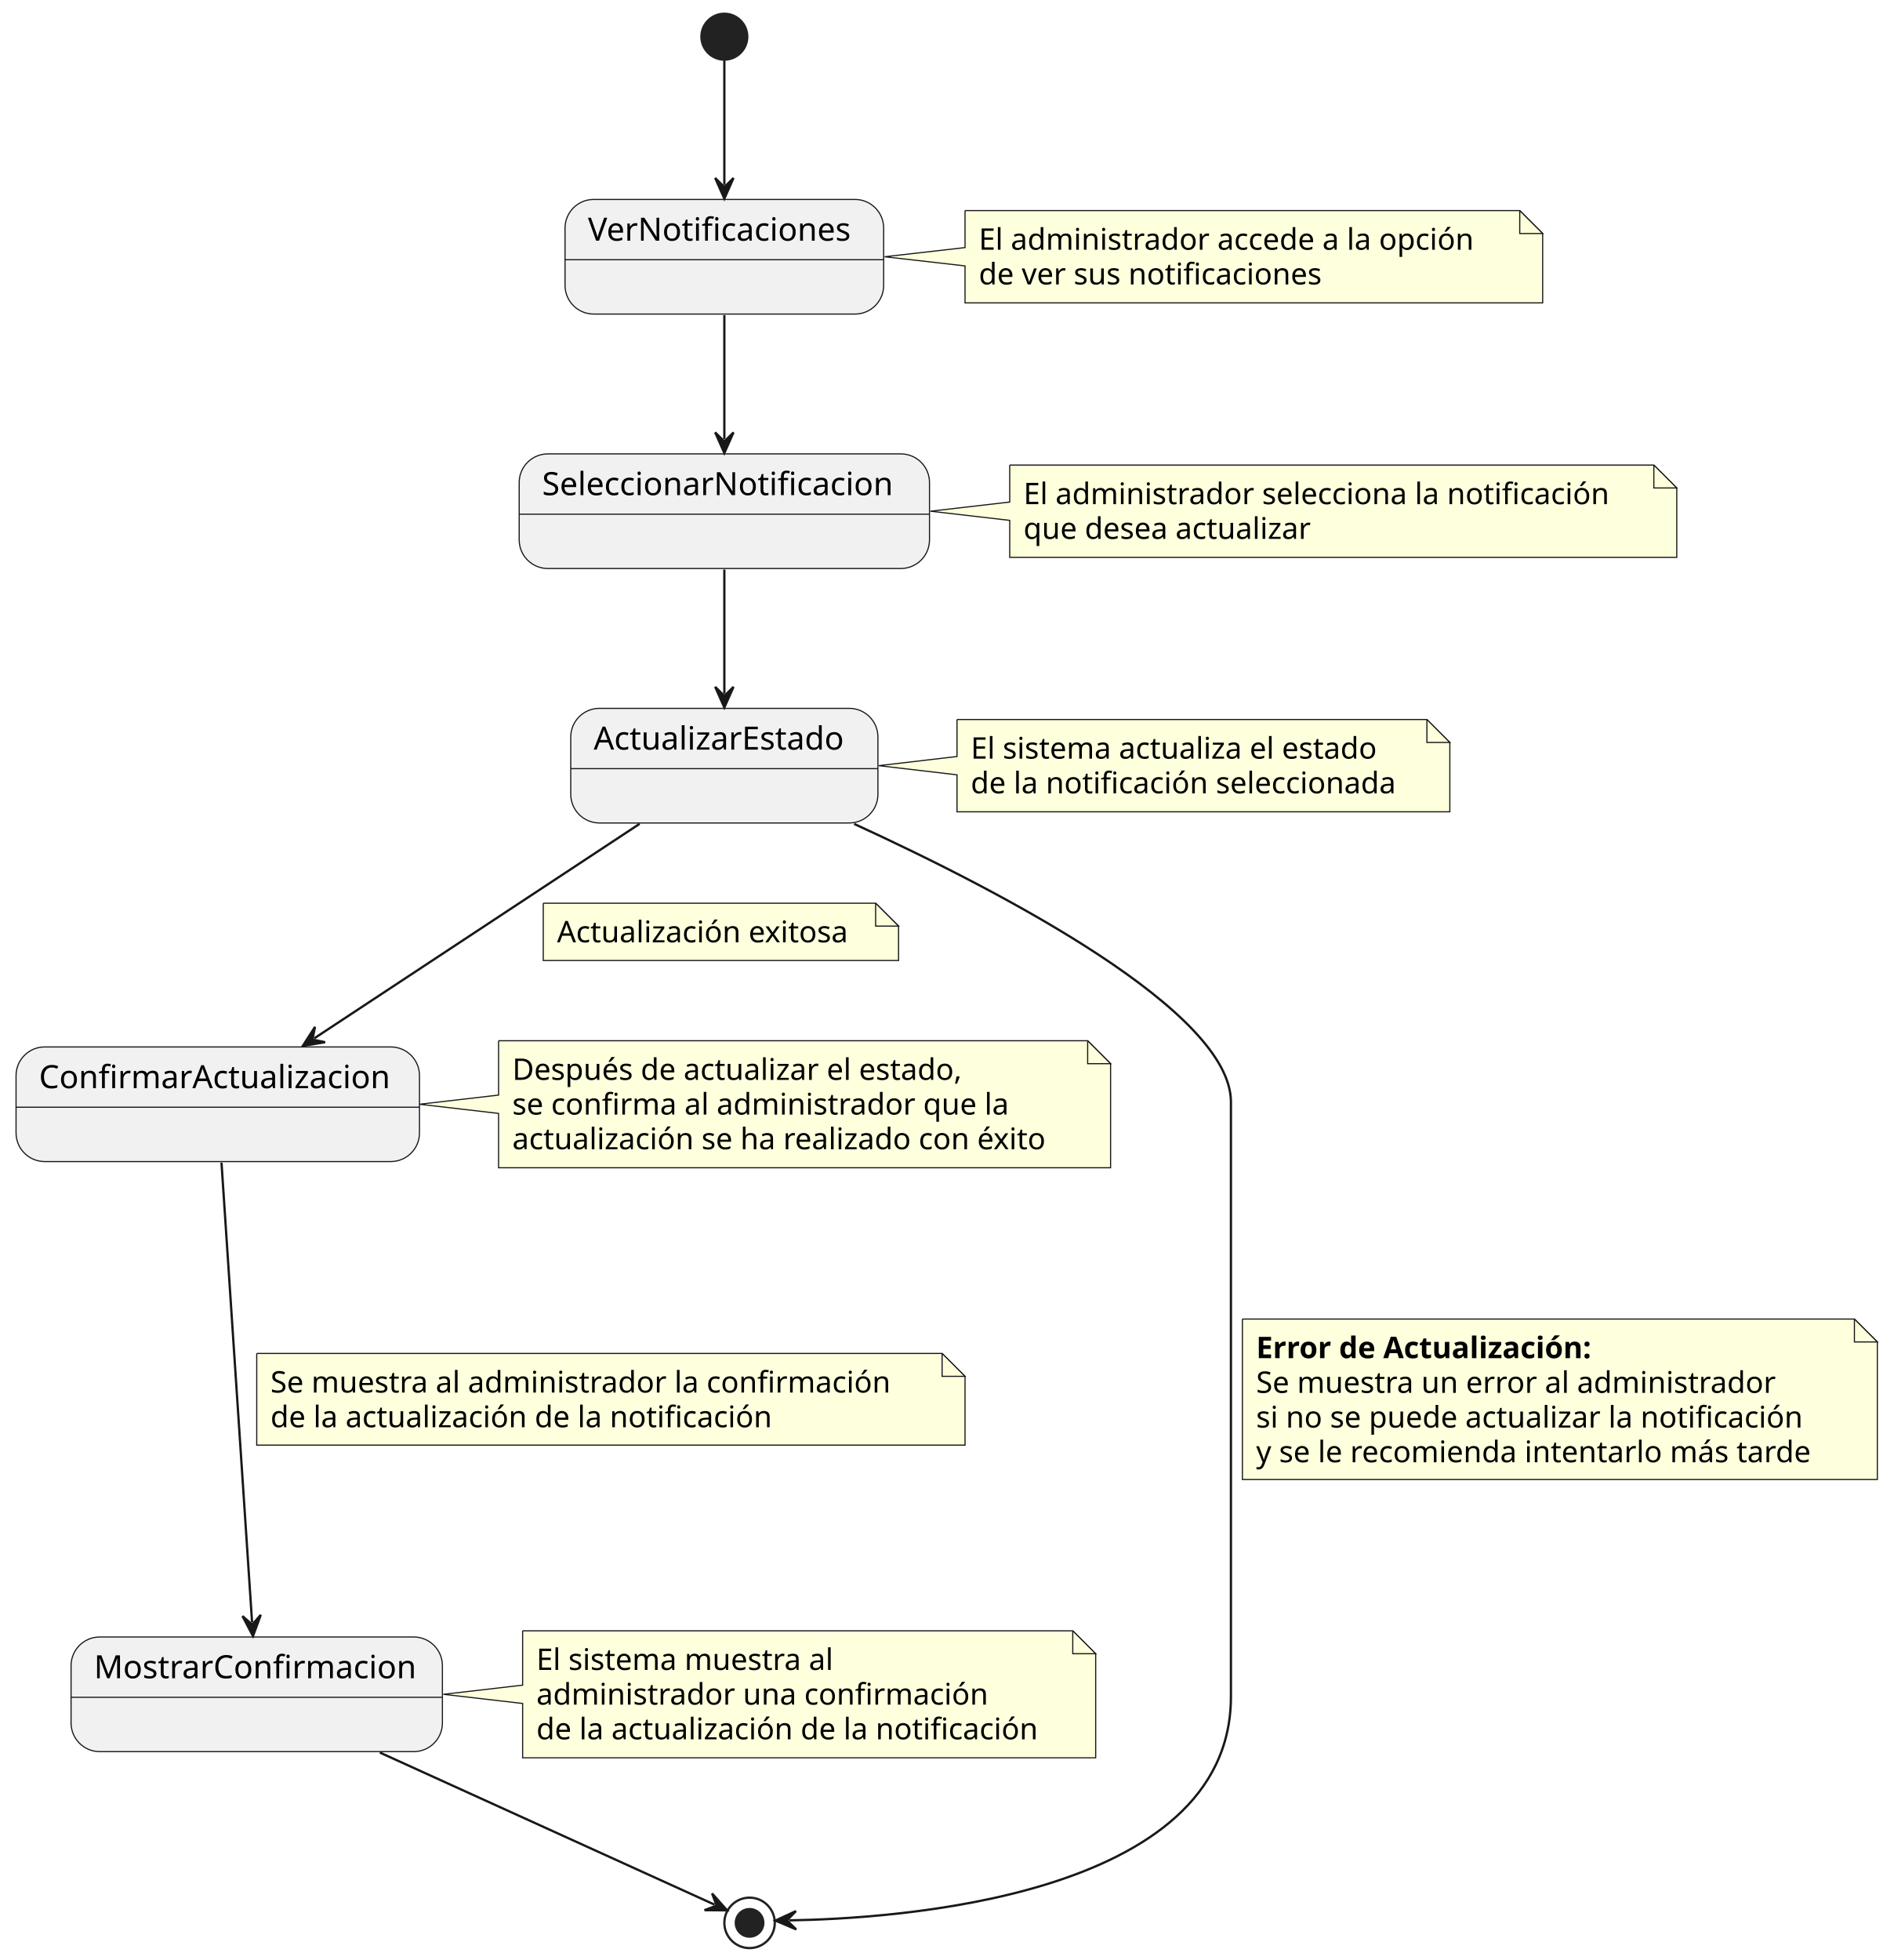
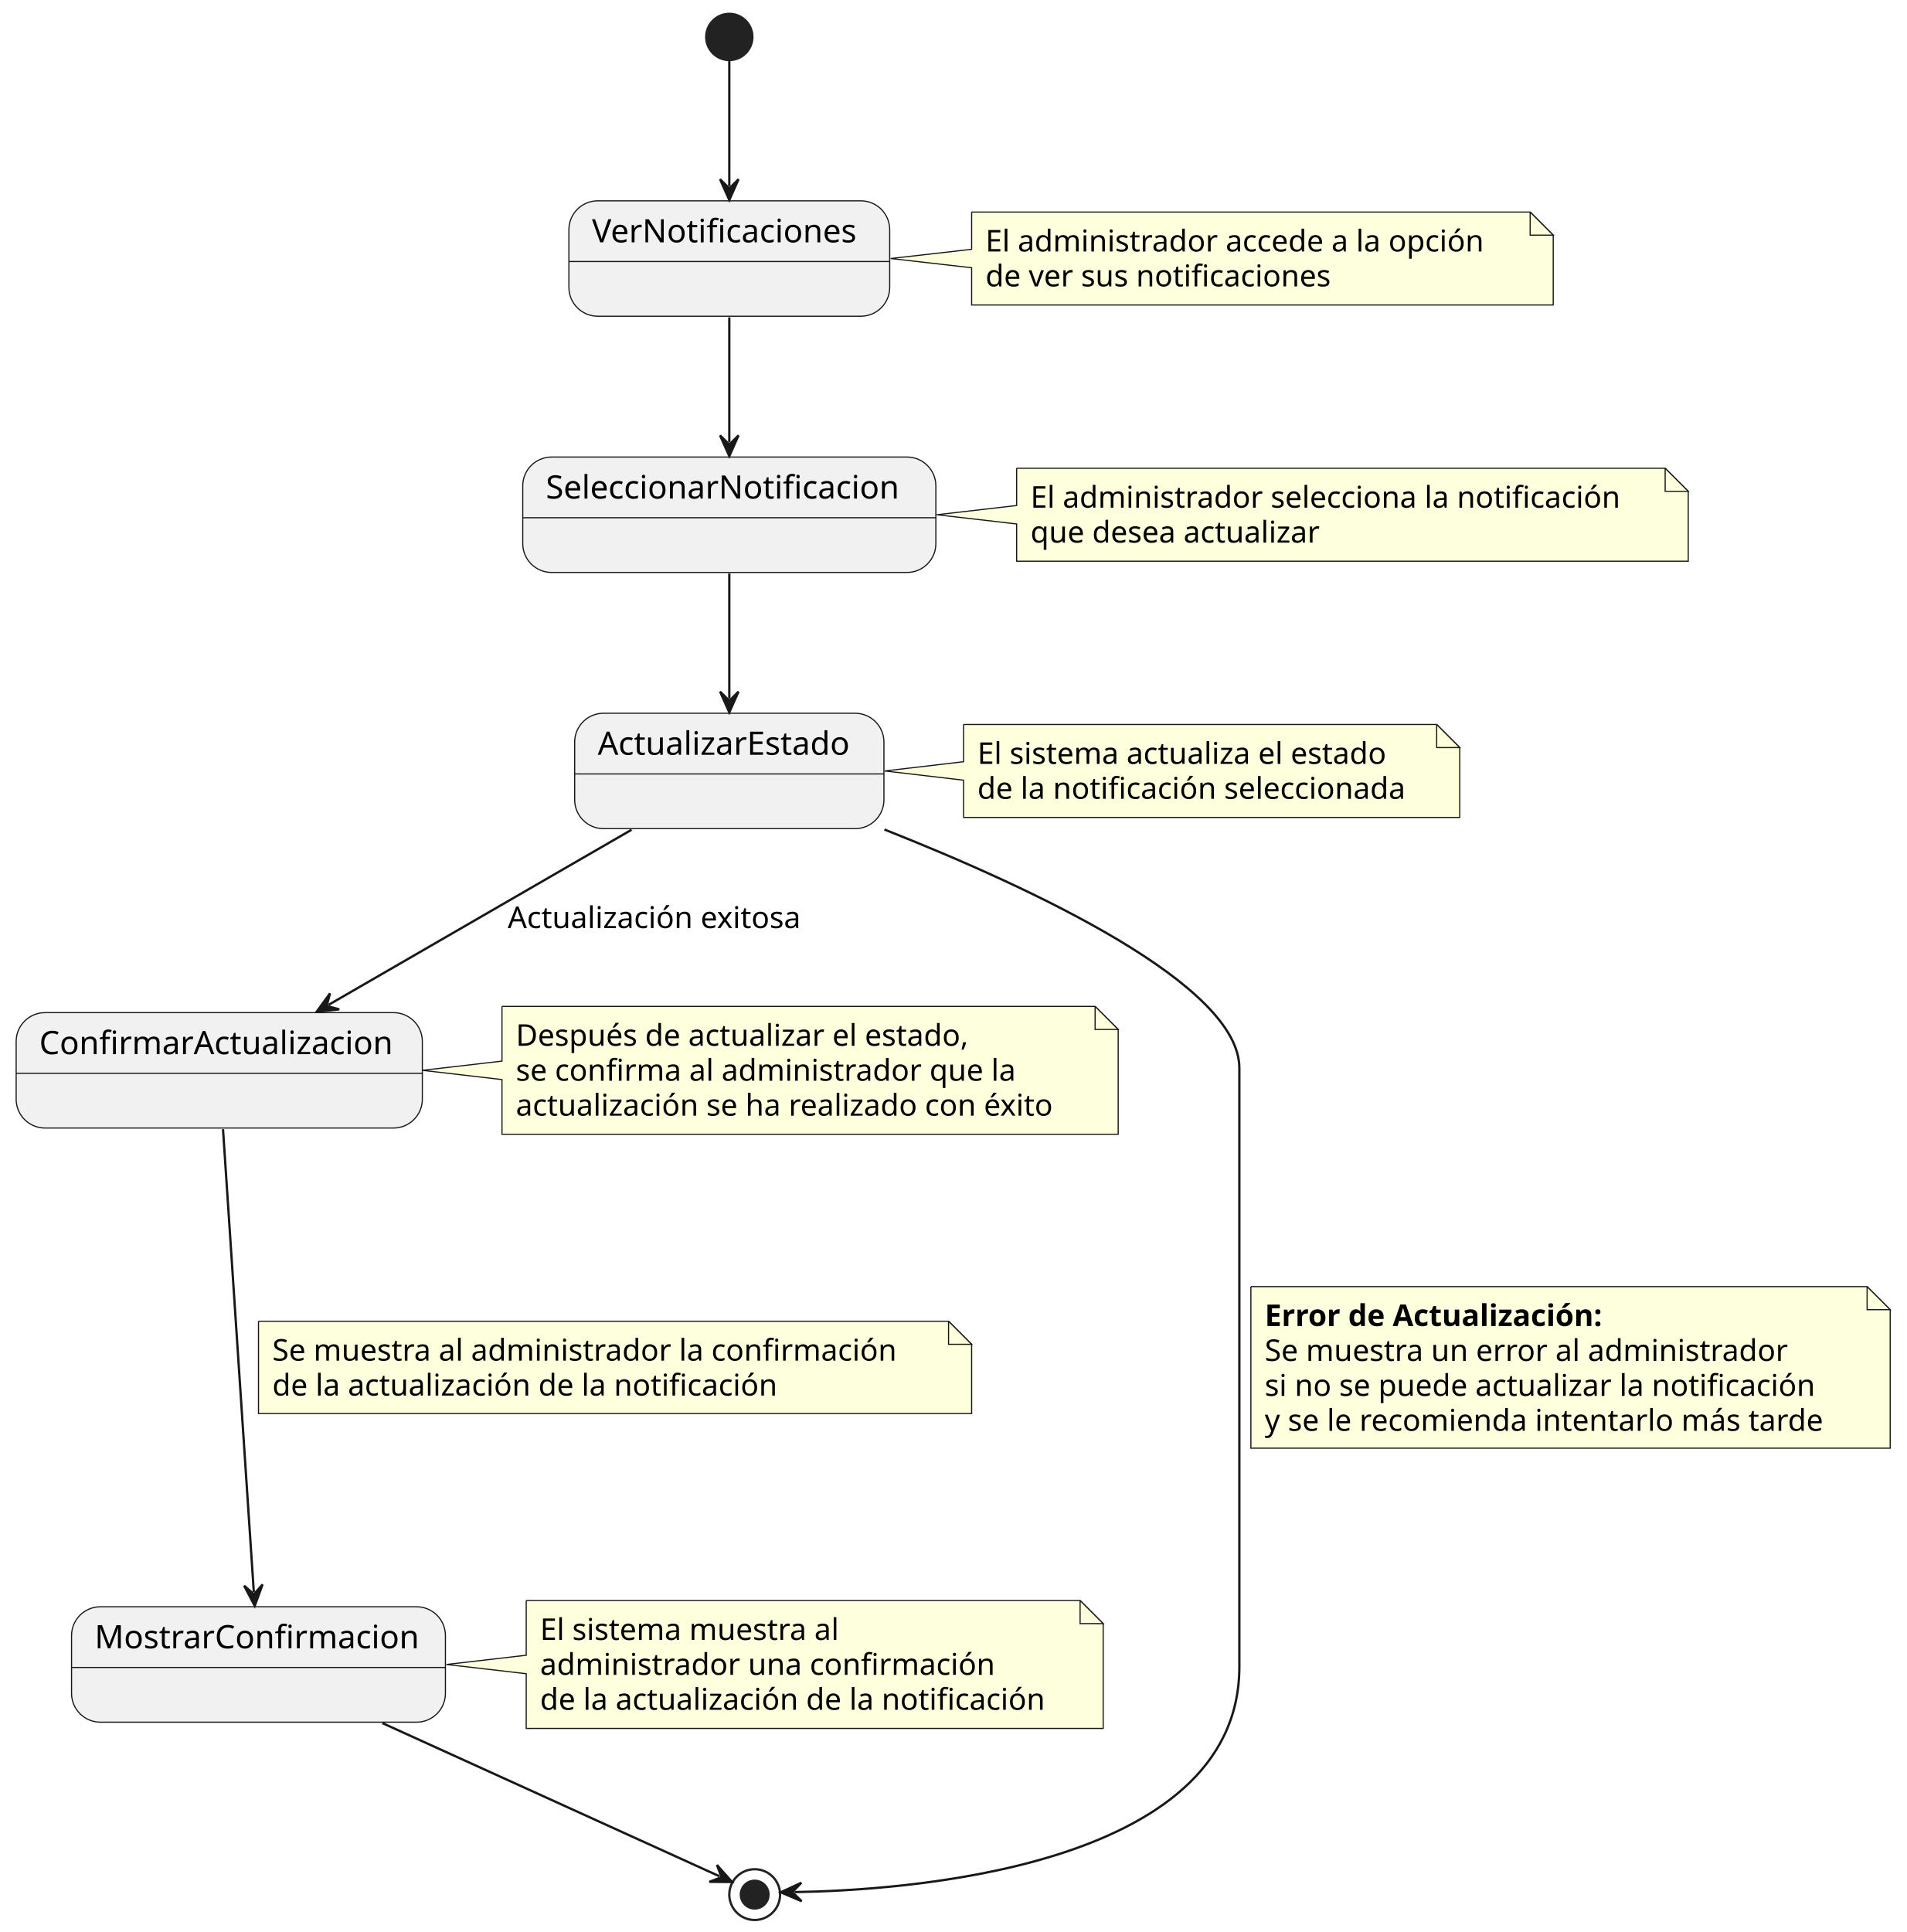
- <svg xmlns="http://www.w3.org/2000/svg" contentStyleType="text/css" height="855px" preserveAspectRatio="none" style="width:826px;height:855px;background:#FFFFFF;" version="1.1" viewBox="0 0 826 855" width="826px" zoomAndPan="magnify">
+ <svg xmlns="http://www.w3.org/2000/svg" contentStyleType="text/css" height="837px" preserveAspectRatio="none" style="width:826px;height:837px;background:#FFFFFF;" version="1.1" viewBox="0 0 826 837" width="826px" zoomAndPan="magnify">
  <defs />
  <g>
    <ellipse cx="316" cy="16" fill="#222222" rx="10" ry="10" style="stroke:#222222;stroke-width:1.0;" />
    <g id="VerNotificaciones">
      <rect fill="#F1F1F1" height="50" rx="12.5" ry="12.5" style="stroke:#181818;stroke-width:0.5;" width="139" x="246.5" y="87" />
      <line style="stroke:#181818;stroke-width:0.5;" x1="246.5" x2="385.5" y1="113.297" y2="113.297" />
      <text fill="#000000" font-family="sans-serif" font-size="14" lengthAdjust="spacing" textLength="119" x="256.5" y="104.995">VerNotificaciones</text>
    </g>
    <g id="elem_GMN5">
      <path d="M421,91.87 L421,108 L385.93,112 L421,116 L421,132.136 A0,0 0 0 0 421,132.136 L673,132.136 A0,0 0 0 0 673,132.136 L673,101.87 L663,91.87 L421,91.87 A0,0 0 0 0 421,91.87 " fill="#FEFFDD" style="stroke:#181818;stroke-width:0.5;" />
      <path d="M663,91.87 L663,101.87 L673,101.87 L663,91.87 " fill="#FEFFDD" style="stroke:#181818;stroke-width:0.5;" />
      <text fill="#000000" font-family="sans-serif" font-size="13" lengthAdjust="spacing" textLength="227" x="427" y="108.937">El administrador accede a la opción</text>
      <text fill="#000000" font-family="sans-serif" font-size="13" lengthAdjust="spacing" textLength="157" x="427" y="124.07">de ver sus notificaciones</text>
    </g>
    <g id="SeleccionarNotificacion">
      <rect fill="#F1F1F1" height="50" rx="12.5" ry="12.5" style="stroke:#181818;stroke-width:0.5;" width="179" x="226.5" y="198" />
      <line style="stroke:#181818;stroke-width:0.5;" x1="226.5" x2="405.5" y1="224.297" y2="224.297" />
      <text fill="#000000" font-family="sans-serif" font-size="14" lengthAdjust="spacing" textLength="159" x="236.5" y="215.995">SeleccionarNotificacion</text>
    </g>
    <g id="elem_GMN10">
      <path d="M440.5,202.87 L440.5,219 L405.91,223 L440.5,227 L440.5,243.136 A0,0 0 0 0 440.5,243.136 L731.5,243.136 A0,0 0 0 0 731.5,243.136 L731.5,212.87 L721.5,202.87 L440.5,202.87 A0,0 0 0 0 440.5,202.87 " fill="#FEFFDD" style="stroke:#181818;stroke-width:0.5;" />
      <path d="M721.5,202.87 L721.5,212.87 L731.5,212.87 L721.5,202.87 " fill="#FEFFDD" style="stroke:#181818;stroke-width:0.5;" />
      <text fill="#000000" font-family="sans-serif" font-size="13" lengthAdjust="spacing" textLength="266" x="446.5" y="219.937">El administrador selecciona la notificación</text>
      <text fill="#000000" font-family="sans-serif" font-size="13" lengthAdjust="spacing" textLength="133" x="446.5" y="235.07">que desea actualizar</text>
    </g>
    <g id="ActualizarEstado">
      <rect fill="#F1F1F1" height="50" rx="12.5" ry="12.5" style="stroke:#181818;stroke-width:0.5;" width="134" x="249" y="309" />
      <line style="stroke:#181818;stroke-width:0.5;" x1="249" x2="383" y1="335.297" y2="335.297" />
      <text fill="#000000" font-family="sans-serif" font-size="14" lengthAdjust="spacing" textLength="114" x="259" y="326.995">ActualizarEstado</text>
    </g>
    <g id="elem_GMN15">
      <path d="M417.5,313.87 L417.5,330 L383.35,334 L417.5,338 L417.5,354.136 A0,0 0 0 0 417.5,354.136 L632.5,354.136 A0,0 0 0 0 632.5,354.136 L632.5,323.87 L622.5,313.87 L417.5,313.87 A0,0 0 0 0 417.5,313.87 " fill="#FEFFDD" style="stroke:#181818;stroke-width:0.5;" />
      <path d="M622.5,313.87 L622.5,323.87 L632.5,323.87 L622.5,313.87 " fill="#FEFFDD" style="stroke:#181818;stroke-width:0.5;" />
      <text fill="#000000" font-family="sans-serif" font-size="13" lengthAdjust="spacing" textLength="190" x="423.5" y="330.937">El sistema actualiza el estado</text>
      <text fill="#000000" font-family="sans-serif" font-size="13" lengthAdjust="spacing" textLength="194" x="423.5" y="346.07">de la notificación seleccionada</text>
    </g>
    <g id="ConfirmarActualizacion">
-       <rect fill="#F1F1F1" height="50" rx="12.5" ry="12.5" style="stroke:#181818;stroke-width:0.5;" width="176" x="7" y="456.7" />
-       <line style="stroke:#181818;stroke-width:0.5;" x1="7" x2="183" y1="482.997" y2="482.997" />
-       <text fill="#000000" font-family="sans-serif" font-size="14" lengthAdjust="spacing" textLength="156" x="17" y="474.695">ConfirmarActualizacion</text>
+       <rect fill="#F1F1F1" height="50" rx="12.5" ry="12.5" style="stroke:#181818;stroke-width:0.5;" width="176" x="7" y="438.7" />
+       <line style="stroke:#181818;stroke-width:0.5;" x1="7" x2="183" y1="464.997" y2="464.997" />
+       <text fill="#000000" font-family="sans-serif" font-size="14" lengthAdjust="spacing" textLength="156" x="17" y="456.695">ConfirmarActualizacion</text>
    </g>
    <g id="elem_GMN20">
-       <path d="M217.5,454 L217.5,477.7 L183,481.7 L217.5,485.7 L217.5,509.398 A0,0 0 0 0 217.5,509.398 L484.5,509.398 A0,0 0 0 0 484.5,509.398 L484.5,464 L474.5,454 L217.5,454 A0,0 0 0 0 217.5,454 " fill="#FEFFDD" style="stroke:#181818;stroke-width:0.5;" />
-       <path d="M474.5,454 L474.5,464 L484.5,464 L474.5,454 " fill="#FEFFDD" style="stroke:#181818;stroke-width:0.5;" />
-       <text fill="#000000" font-family="sans-serif" font-size="13" lengthAdjust="spacing" textLength="209" x="223.5" y="471.067">Después de actualizar el estado,</text>
-       <text fill="#000000" font-family="sans-serif" font-size="13" lengthAdjust="spacing" textLength="226" x="223.5" y="486.2">se confirma al administrador que la</text>
-       <text fill="#000000" font-family="sans-serif" font-size="13" lengthAdjust="spacing" textLength="246" x="223.5" y="501.332">actualización se ha realizado con éxito</text>
+       <path d="M217.5,436 L217.5,459.7 L183,463.7 L217.5,467.7 L217.5,491.398 A0,0 0 0 0 217.5,491.398 L484.5,491.398 A0,0 0 0 0 484.5,491.398 L484.5,446 L474.5,436 L217.5,436 A0,0 0 0 0 217.5,436 " fill="#FEFFDD" style="stroke:#181818;stroke-width:0.5;" />
+       <path d="M474.5,436 L474.5,446 L484.5,446 L474.5,436 " fill="#FEFFDD" style="stroke:#181818;stroke-width:0.5;" />
+       <text fill="#000000" font-family="sans-serif" font-size="13" lengthAdjust="spacing" textLength="209" x="223.5" y="453.067">Después de actualizar el estado,</text>
+       <text fill="#000000" font-family="sans-serif" font-size="13" lengthAdjust="spacing" textLength="226" x="223.5" y="468.2">se confirma al administrador que la</text>
+       <text fill="#000000" font-family="sans-serif" font-size="13" lengthAdjust="spacing" textLength="246" x="223.5" y="483.332">actualización se ha realizado con éxito</text>
    </g>
-     <ellipse cx="327" cy="838.8" fill="none" rx="11" ry="11" style="stroke:#222222;stroke-width:1.0;" />
-     <ellipse cx="327" cy="838.8" fill="#222222" rx="6" ry="6" style="stroke:#222222;stroke-width:1.0;" />
+     <ellipse cx="327" cy="820.8" fill="none" rx="11" ry="11" style="stroke:#222222;stroke-width:1.0;" />
+     <ellipse cx="327" cy="820.8" fill="#222222" rx="6" ry="6" style="stroke:#222222;stroke-width:1.0;" />
    <g id="MostrarConfirmacion">
-       <rect fill="#F1F1F1" height="50" rx="12.5" ry="12.5" style="stroke:#181818;stroke-width:0.5;" width="162" x="31" y="714.1" />
-       <line style="stroke:#181818;stroke-width:0.5;" x1="31" x2="193" y1="740.397" y2="740.397" />
-       <text fill="#000000" font-family="sans-serif" font-size="14" lengthAdjust="spacing" textLength="142" x="41" y="732.095">MostrarConfirmacion</text>
+       <rect fill="#F1F1F1" height="50" rx="12.5" ry="12.5" style="stroke:#181818;stroke-width:0.5;" width="162" x="31" y="696.1" />
+       <line style="stroke:#181818;stroke-width:0.5;" x1="31" x2="193" y1="722.397" y2="722.397" />
+       <text fill="#000000" font-family="sans-serif" font-size="14" lengthAdjust="spacing" textLength="142" x="41" y="714.095">MostrarConfirmacion</text>
    </g>
    <g id="elem_GMN27">
-       <path d="M228,711.4 L228,735.1 L193.43,739.1 L228,743.1 L228,766.798 A0,0 0 0 0 228,766.798 L478,766.798 A0,0 0 0 0 478,766.798 L478,721.4 L468,711.4 L228,711.4 A0,0 0 0 0 228,711.4 " fill="#FEFFDD" style="stroke:#181818;stroke-width:0.5;" />
-       <path d="M468,711.4 L468,721.4 L478,721.4 L468,711.4 " fill="#FEFFDD" style="stroke:#181818;stroke-width:0.5;" />
-       <text fill="#000000" font-family="sans-serif" font-size="13" lengthAdjust="spacing" textLength="139" x="234" y="728.467">El sistema muestra al</text>
-       <text fill="#000000" font-family="sans-serif" font-size="13" lengthAdjust="spacing" textLength="203" x="234" y="743.6">administrador una confirmación</text>
-       <text fill="#000000" font-family="sans-serif" font-size="13" lengthAdjust="spacing" textLength="229" x="234" y="758.732">de la actualización de la notificación</text>
+       <path d="M228,693.4 L228,717.1 L193.43,721.1 L228,725.1 L228,748.798 A0,0 0 0 0 228,748.798 L478,748.798 A0,0 0 0 0 478,748.798 L478,703.4 L468,693.4 L228,693.4 A0,0 0 0 0 228,693.4 " fill="#FEFFDD" style="stroke:#181818;stroke-width:0.5;" />
+       <path d="M468,693.4 L468,703.4 L478,703.4 L468,693.4 " fill="#FEFFDD" style="stroke:#181818;stroke-width:0.5;" />
+       <text fill="#000000" font-family="sans-serif" font-size="13" lengthAdjust="spacing" textLength="139" x="234" y="710.467">El sistema muestra al</text>
+       <text fill="#000000" font-family="sans-serif" font-size="13" lengthAdjust="spacing" textLength="203" x="234" y="725.6">administrador una confirmación</text>
+       <text fill="#000000" font-family="sans-serif" font-size="13" lengthAdjust="spacing" textLength="229" x="234" y="740.732">de la actualización de la notificación</text>
    </g>
    <g id="link_*start*_VerNotificaciones">
      <path d="M316,26.36 C316,40.29 316,60.96 316,80.65 " fill="none" id="*start*-to-VerNotificaciones" style="stroke:#181818;stroke-width:1.0;" />
      <polygon fill="#181818" points="316,86.65,320,77.65,316,81.65,312,77.65,316,86.65" style="stroke:#181818;stroke-width:1.0;" />
    </g>
    <g id="link_VerNotificaciones_SeleccionarNotificacion">
      <path d="M316,137.46 C316,155.42 316,173.69 316,191.62 " fill="none" id="VerNotificaciones-to-SeleccionarNotificacion" style="stroke:#181818;stroke-width:1.0;" />
      <polygon fill="#181818" points="316,197.62,320,188.62,316,192.62,312,188.62,316,197.62" style="stroke:#181818;stroke-width:1.0;" />
    </g>
    <g id="link_SeleccionarNotificacion_ActualizarEstado">
      <path d="M316,248.46 C316,266.42 316,284.69 316,302.62 " fill="none" id="SeleccionarNotificacion-to-ActualizarEstado" style="stroke:#181818;stroke-width:1.0;" />
      <polygon fill="#181818" points="316,308.62,320,299.62,316,303.62,312,299.62,316,308.62" style="stroke:#181818;stroke-width:1.0;" />
    </g>
    <g id="link_ActualizarEstado_ConfirmarActualizacion">
-       <path d="M279.01,359.39 C238.21,386.29 177.959,426.007 137.119,452.937 " fill="none" id="ActualizarEstado-to-ConfirmarActualizacion" style="stroke:#181818;stroke-width:1.0;" />
-       <polygon fill="#181818" points="132.11,456.24,141.826,454.625,136.284,453.488,137.422,447.946,132.11,456.24" style="stroke:#181818;stroke-width:1.0;" />
-       <path d="M237,394 L237,419 L392,419 L392,404 L382,394 L237,394 " fill="#FEFFDD" style="stroke:#181818;stroke-width:0.5;" />
-       <path d="M382,394 L382,404 L392,404 L382,394 " fill="#FEFFDD" style="stroke:#181818;stroke-width:0.5;" />
-       <text fill="#000000" font-family="sans-serif" font-size="13" lengthAdjust="spacing" textLength="134" x="243" y="411.067">Actualización exitosa</text>
+       <path d="M273.65,359.47 C234.42,382.14 181.585,412.668 142.405,435.308 " fill="none" id="ActualizarEstado-to-ConfirmarActualizacion" style="stroke:#181818;stroke-width:1.0;" />
+       <polygon fill="#181818" points="137.21,438.31,147.004,437.271,141.539,435.808,143.001,430.344,137.21,438.31" style="stroke:#181818;stroke-width:1.0;" />
+       <text fill="#000000" font-family="sans-serif" font-size="13" lengthAdjust="spacing" textLength="134" x="220" y="402.067">Actualización exitosa</text>
    </g>
    <g id="link_ActualizarEstado_*end*">
-       <path d="M372.63,359.4 C438.11,389.45 537,441.35 537,480.7 C537,480.7 537,480.7 537,740.1 C537,828.56 387.909,837.038 344.289,837.708 " fill="none" id="ActualizarEstado-to-*end*" style="stroke:#181818;stroke-width:1.0;" />
-       <polygon fill="#181818" points="338.29,837.8,347.35,841.661,343.289,837.723,347.228,833.662,338.29,837.8" style="stroke:#181818;stroke-width:1.0;" />
-       <path d="M542,575.4 L542,645.4 L819,645.4 L819,585.4 L809,575.4 L542,575.4 " fill="#FEFFDD" style="stroke:#181818;stroke-width:0.5;" />
-       <path d="M809,575.4 L809,585.4 L819,585.4 L809,575.4 " fill="#FEFFDD" style="stroke:#181818;stroke-width:0.5;" />
-       <text fill="#000000" font-family="sans-serif" font-size="13" font-weight="bold" lengthAdjust="spacing" textLength="167" x="548" y="592.467">Error de Actualización:</text>
-       <text fill="#000000" font-family="sans-serif" font-size="13" lengthAdjust="spacing" textLength="238" x="548" y="607.6">Se muestra un error al administrador</text>
-       <text fill="#000000" font-family="sans-serif" font-size="13" lengthAdjust="spacing" textLength="250" x="548" y="622.732">si no se puede actualizar la notificación</text>
-       <text fill="#000000" font-family="sans-serif" font-size="13" lengthAdjust="spacing" textLength="256" x="548" y="637.865">y se le recomienda intentarlo más tarde</text>
+       <path d="M383.21,359.37 C448.23,385.08 537,426.75 537,462.7 C537,462.7 537,462.7 537,722.1 C537,810.56 387.909,819.038 344.289,819.708 " fill="none" id="ActualizarEstado-to-*end*" style="stroke:#181818;stroke-width:1.0;" />
+       <polygon fill="#181818" points="338.29,819.8,347.35,823.661,343.289,819.723,347.228,815.662,338.29,819.8" style="stroke:#181818;stroke-width:1.0;" />
+       <path d="M542,557.4 L542,627.4 L819,627.4 L819,567.4 L809,557.4 L542,557.4 " fill="#FEFFDD" style="stroke:#181818;stroke-width:0.5;" />
+       <path d="M809,557.4 L809,567.4 L819,567.4 L809,557.4 " fill="#FEFFDD" style="stroke:#181818;stroke-width:0.5;" />
+       <text fill="#000000" font-family="sans-serif" font-size="13" font-weight="bold" lengthAdjust="spacing" textLength="167" x="548" y="574.467">Error de Actualización:</text>
+       <text fill="#000000" font-family="sans-serif" font-size="13" lengthAdjust="spacing" textLength="238" x="548" y="589.6">Se muestra un error al administrador</text>
+       <text fill="#000000" font-family="sans-serif" font-size="13" lengthAdjust="spacing" textLength="250" x="548" y="604.732">si no se puede actualizar la notificación</text>
+       <text fill="#000000" font-family="sans-serif" font-size="13" lengthAdjust="spacing" textLength="256" x="548" y="619.865">y se le recomienda intentarlo más tarde</text>
    </g>
    <g id="link_ConfirmarActualizacion_MostrarConfirmacion">
-       <path d="M96.63,507.19 C99.88,556.01 106.732,658.943 109.972,707.703 " fill="none" id="ConfirmarActualizacion-to-MostrarConfirmacion" style="stroke:#181818;stroke-width:1.0;" />
-       <polygon fill="#181818" points="110.37,713.69,113.764,704.445,110.038,708.701,105.782,704.975,110.37,713.69" style="stroke:#181818;stroke-width:1.0;" />
-       <path d="M112,590.4 L112,630.4 L421,630.4 L421,600.4 L411,590.4 L112,590.4 " fill="#FEFFDD" style="stroke:#181818;stroke-width:0.5;" />
-       <path d="M411,590.4 L411,600.4 L421,600.4 L411,590.4 " fill="#FEFFDD" style="stroke:#181818;stroke-width:0.5;" />
-       <text fill="#000000" font-family="sans-serif" font-size="13" lengthAdjust="spacing" textLength="284" x="118" y="607.467">Se muestra al administrador la confirmación</text>
-       <text fill="#000000" font-family="sans-serif" font-size="13" lengthAdjust="spacing" textLength="229" x="118" y="622.6">de la actualización de la notificación</text>
+       <path d="M96.63,489.19 C99.88,538.01 106.732,640.943 109.972,689.703 " fill="none" id="ConfirmarActualizacion-to-MostrarConfirmacion" style="stroke:#181818;stroke-width:1.0;" />
+       <polygon fill="#181818" points="110.37,695.69,113.764,686.445,110.038,690.701,105.782,686.975,110.37,695.69" style="stroke:#181818;stroke-width:1.0;" />
+       <path d="M112,572.4 L112,612.4 L421,612.4 L421,582.4 L411,572.4 L112,572.4 " fill="#FEFFDD" style="stroke:#181818;stroke-width:0.5;" />
+       <path d="M411,572.4 L411,582.4 L421,582.4 L411,572.4 " fill="#FEFFDD" style="stroke:#181818;stroke-width:0.5;" />
+       <text fill="#000000" font-family="sans-serif" font-size="13" lengthAdjust="spacing" textLength="284" x="118" y="589.467">Se muestra al administrador la confirmación</text>
+       <text fill="#000000" font-family="sans-serif" font-size="13" lengthAdjust="spacing" textLength="229" x="118" y="604.6">de la actualización de la notificación</text>
    </g>
    <g id="link_MostrarConfirmacion_*end*">
-       <path d="M165.7,764.5 C217.19,787.9 285.408,818.898 311.728,830.858 " fill="none" id="MostrarConfirmacion-to-*end*" style="stroke:#181818;stroke-width:1.0;" />
-       <polygon fill="#181818" points="317.19,833.34,310.651,825.975,312.638,831.271,307.341,833.258,317.19,833.34" style="stroke:#181818;stroke-width:1.0;" />
+       <path d="M165.7,746.5 C217.19,769.9 285.408,800.898 311.728,812.858 " fill="none" id="MostrarConfirmacion-to-*end*" style="stroke:#181818;stroke-width:1.0;" />
+       <polygon fill="#181818" points="317.19,815.34,310.651,807.975,312.638,813.271,307.341,815.258,317.19,815.34" style="stroke:#181818;stroke-width:1.0;" />
    </g>
  </g>
</svg>
